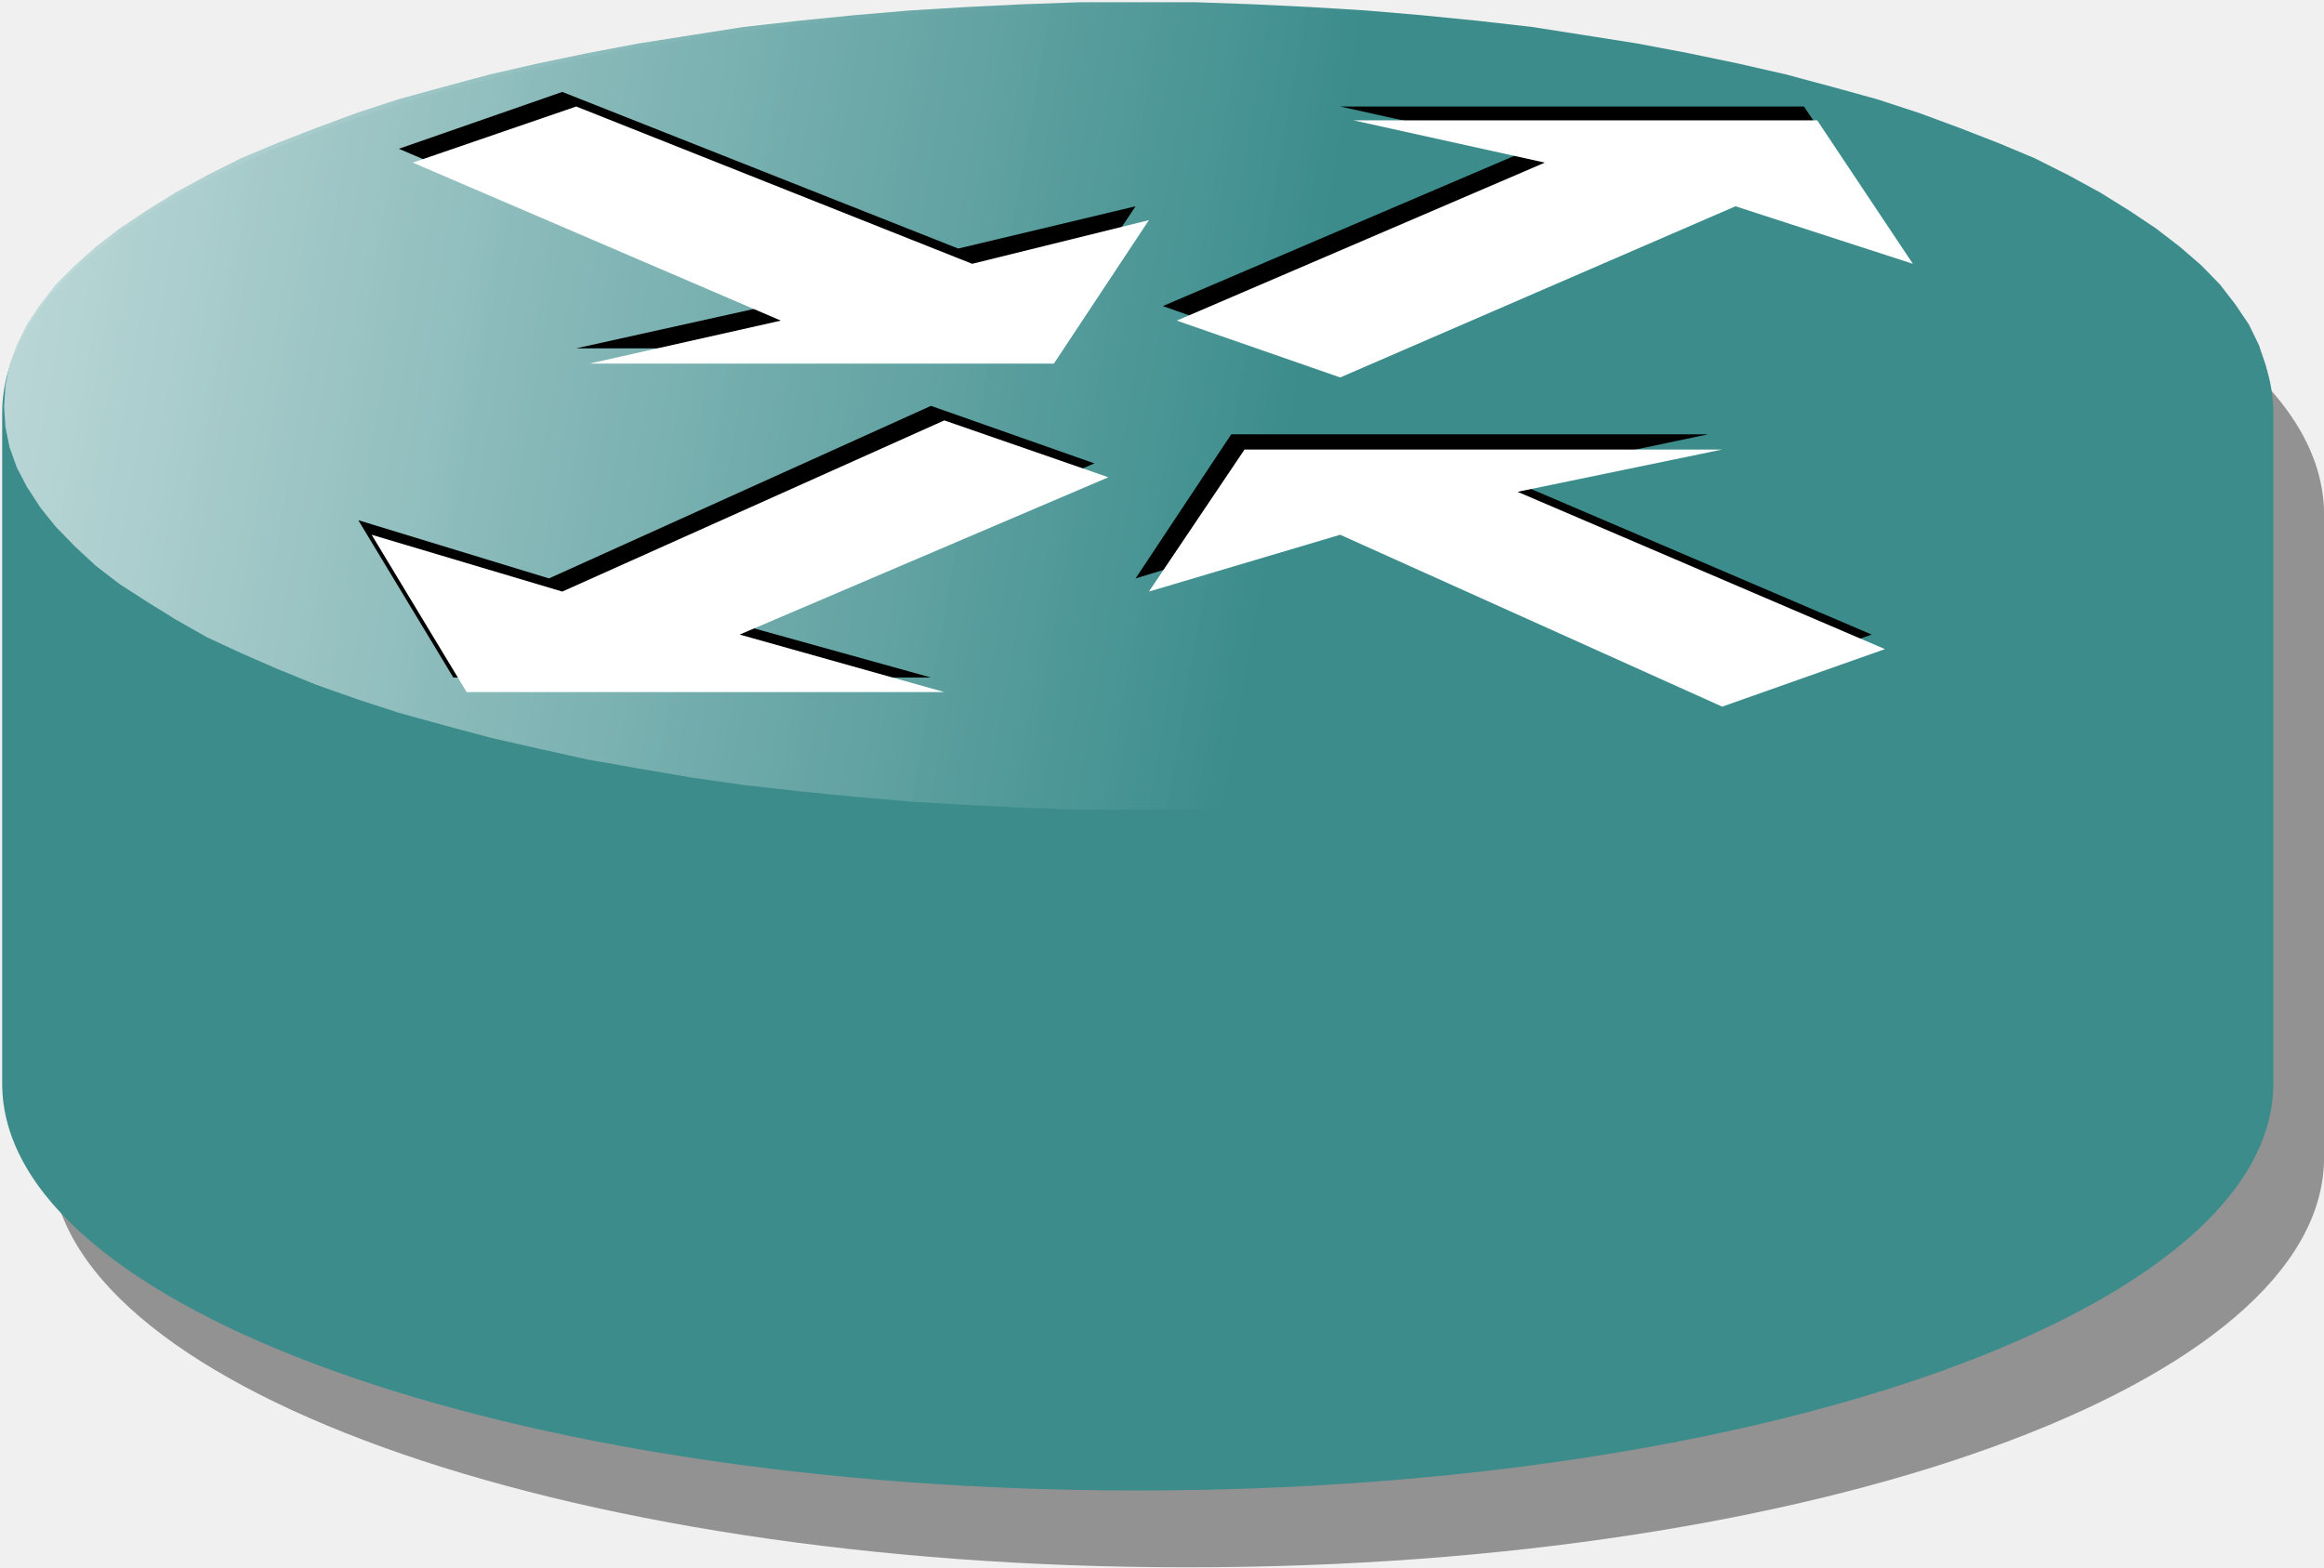
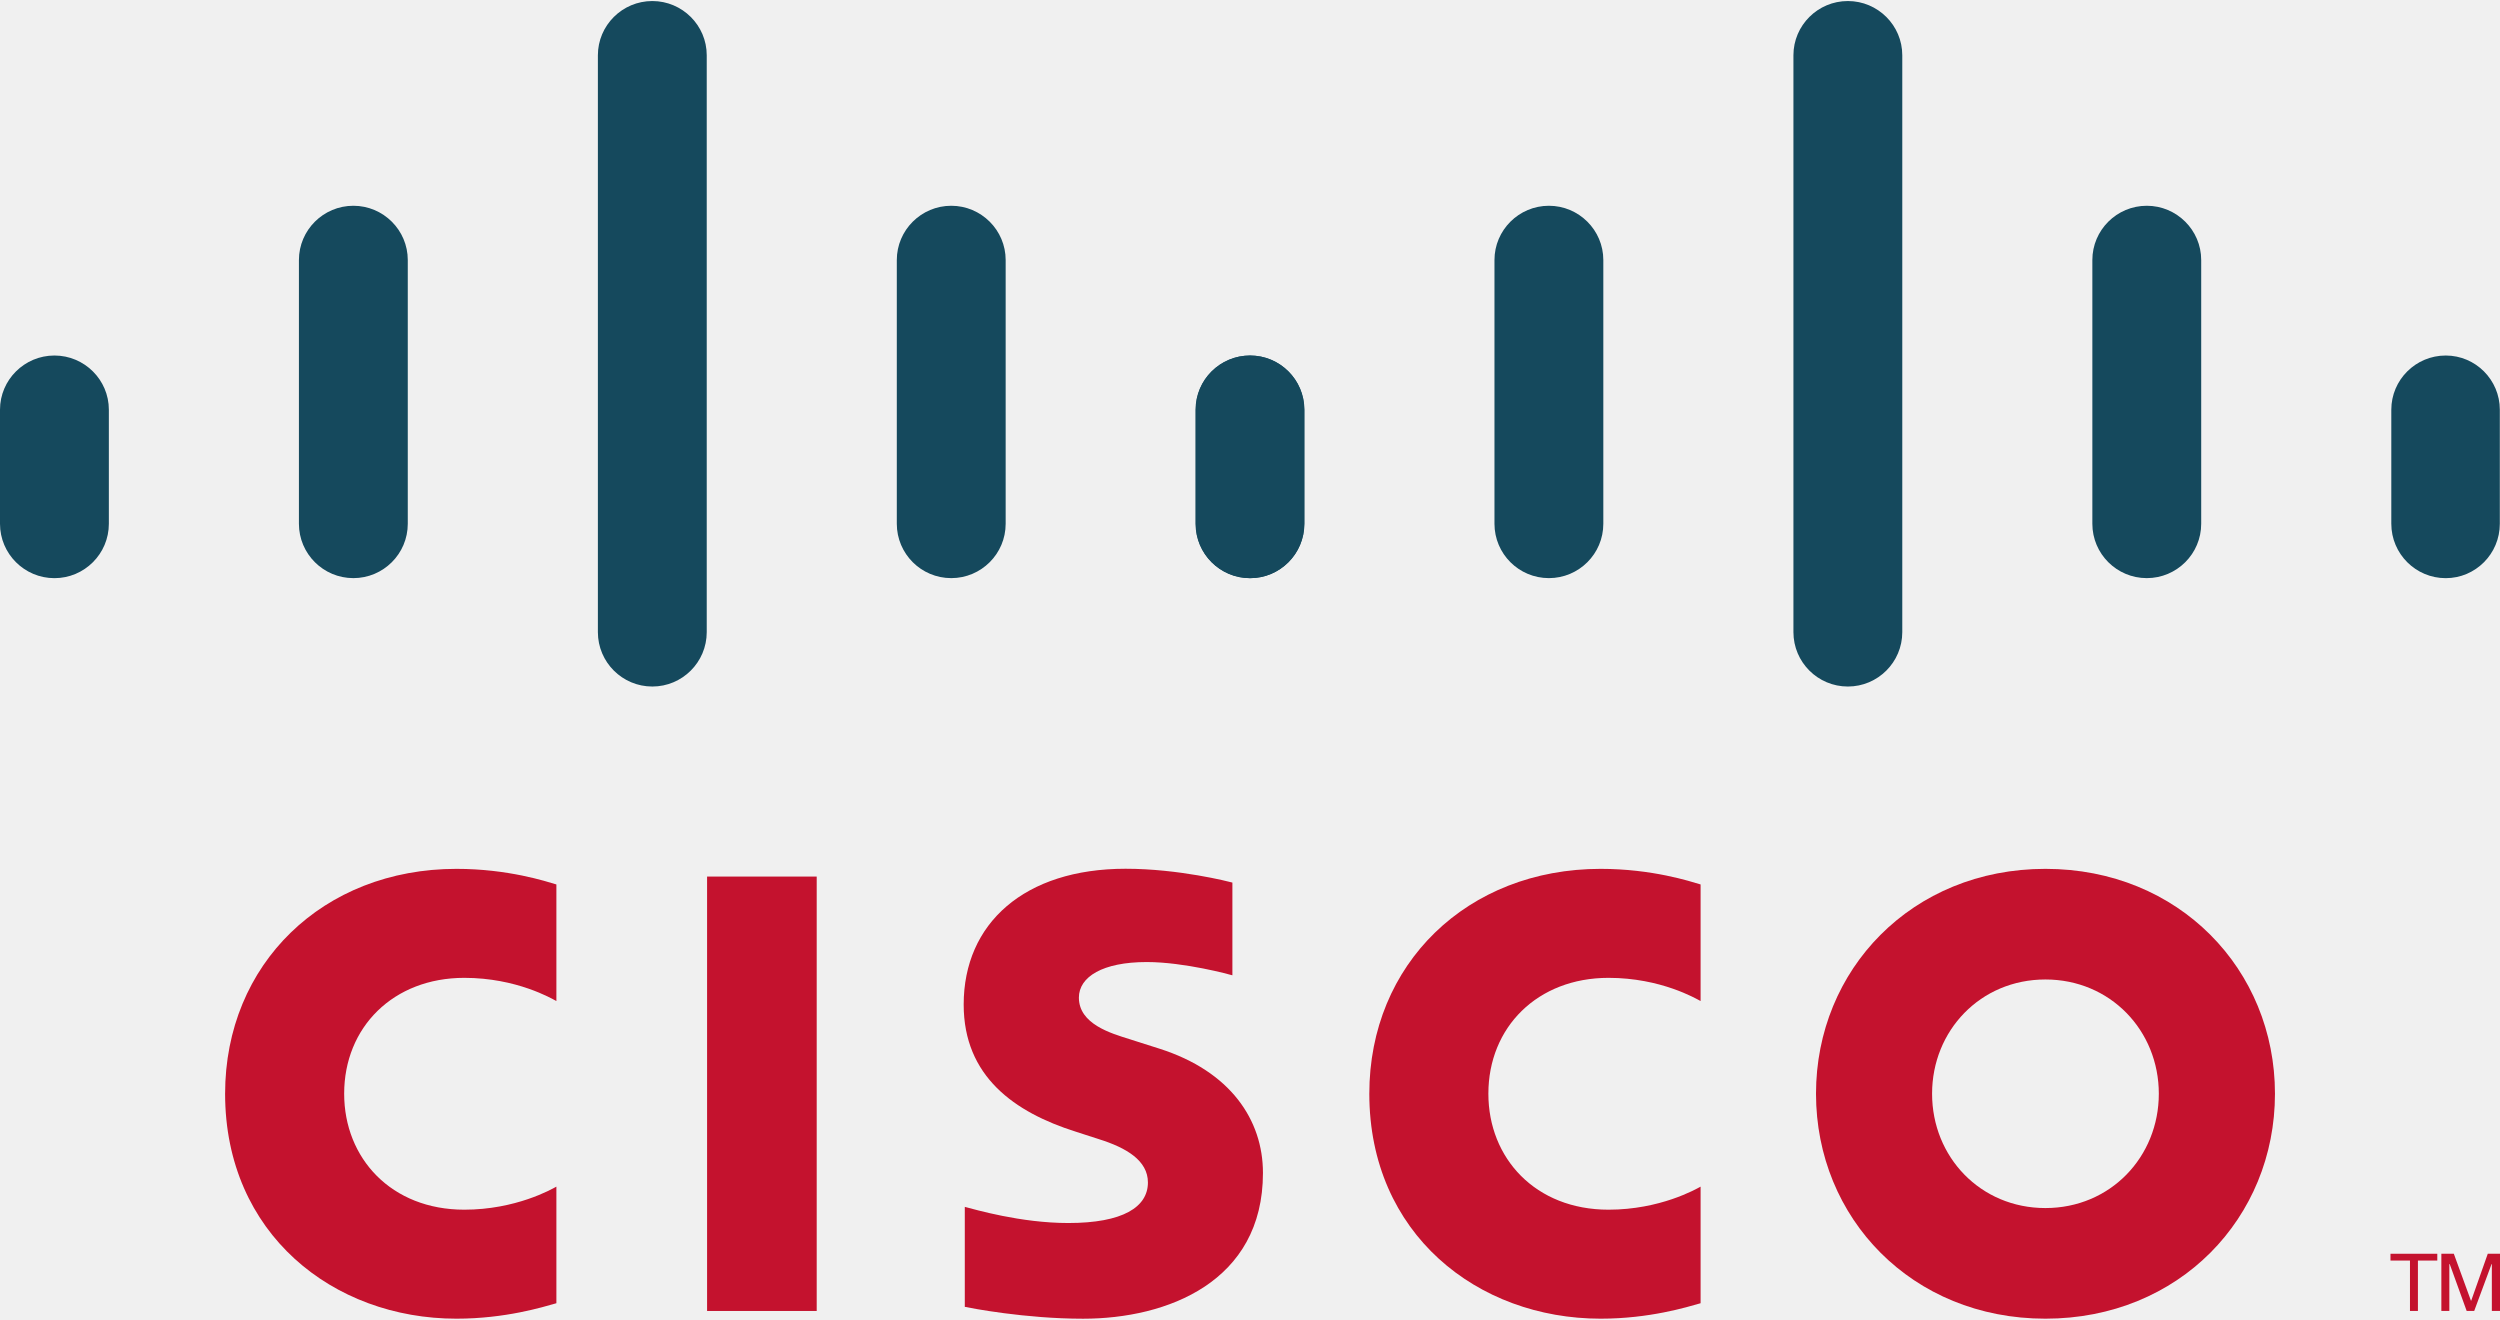
- <svg xmlns="http://www.w3.org/2000/svg" xmlns:xlink="http://www.w3.org/1999/xlink" id="svg1998" width="66" height="44.516" version="1.0">
-   <defs id="defs2001">
-     <linearGradient id="linearGradient9312">
-       <stop style="stop-color:#3c8c8c;stop-opacity:1;" offset="0" id="stop9314" />
-       <stop style="stop-color:#ffffff;stop-opacity:0.941;" offset="1" id="stop9316" />
-     </linearGradient>
-     <marker orient="auto" refY="0" refX="0" id="Arrow2Lstart" style="overflow:visible">
-       <path id="path11918" style="font-size:12px;fill-rule:evenodd;stroke-width:0.625;stroke-linejoin:round" d="M 8.719,4.034 L -2.207,0.016 L 8.719,-4.002 C 6.973,-1.63 6.983,1.616 8.719,4.034 z " transform="matrix(1.1,0,0,1.1,1.1,0)" />
-     </marker>
-     <marker orient="auto" refY="0" refX="0" id="Arrow1Send" style="overflow:visible">
-       <path id="path11921" d="M 0,0 L 5,-5 L -12.5,0 L 5,5 L 0,0 z " style="fill-rule:evenodd;stroke:black;stroke-width:1pt;marker-start:none" transform="matrix(-0.2,0,0,-0.2,-1.2,0)" />
-     </marker>
-     <marker orient="auto" refY="0" refX="0" id="Arrow1Lstart" style="overflow:visible">
-       <path id="path11936" d="M 0,0 L 5,-5 L -12.5,0 L 5,5 L 0,0 z " style="fill-rule:evenodd;stroke:black;stroke-width:1pt;marker-start:none" transform="matrix(0.8,0,0,0.8,10,0)" />
-     </marker>
-     <linearGradient xlink:href="#linearGradient9312" id="linearGradient2216" gradientUnits="userSpaceOnUse" gradientTransform="matrix(15.25283,0,0,14.08262,53.46753,3.418838)" x1="-1.093" y1="0.631" x2="-4.583" y2="0.07" />
-   </defs>
-   <rect style="opacity:1;fill:#000000;fill-opacity:0.392;fill-rule:evenodd;stroke:none;stroke-width:0.2;stroke-linecap:square;stroke-linejoin:miter;stroke-miterlimit:4;stroke-dasharray:none;stroke-opacity:1" id="rect4558" width="64.553" height="41.539" x="1.448" y="2.977" ry="11.632" rx="32.213" />
-   <rect style="opacity:1;fill:#3c8c8c;fill-opacity:1;fill-rule:evenodd;stroke:none;stroke-width:0.015;stroke-linecap:square;stroke-linejoin:miter;stroke-miterlimit:4;stroke-dasharray:none;stroke-opacity:1" id="rect9971" width="64.499" height="42.154" x="0.062" y="0.181" ry="11.557" rx="32.25" />
-   <g id="g4160">
-     <path id="path4815" d="M 64.514,11.541 L 64.457,10.956 L 64.343,10.37 L 64.153,9.804 L 63.868,9.218 L 63.487,8.652 L 63.05,8.086 L 62.518,7.539 L 61.909,7.012 L 61.225,6.485 L 60.464,5.978 L 59.647,5.47 L 58.753,4.982 L 57.783,4.494 L 56.757,4.064 L 55.654,3.635 L 54.494,3.206 L 53.296,2.815 L 52.022,2.464 L 50.71,2.112 L 49.341,1.8 L 47.934,1.507 L 46.489,1.234 L 45.006,1 L 43.504,0.765 L 41.964,0.59 L 40.386,0.433 L 38.789,0.297 L 37.192,0.199 L 35.576,0.121 L 33.94,0.063 L 32.324,0.063 L 32.324,0.063 L 30.689,0.063 L 29.054,0.121 L 27.457,0.199 L 25.841,0.297 L 24.244,0.433 L 22.684,0.59 L 21.125,0.765 L 19.623,1 L 18.14,1.234 L 16.695,1.507 L 15.288,1.8 L 13.919,2.112 L 12.607,2.464 L 11.333,2.815 L 10.136,3.206 L 8.976,3.635 L 7.873,4.064 L 6.846,4.494 L 5.877,4.982 L 4.983,5.47 L 4.165,5.978 L 3.405,6.485 L 2.72,7.012 L 2.131,7.539 L 1.58,8.086 L 1.142,8.652 L 0.762,9.218 L 0.477,9.804 L 0.268,10.37 L 0.154,10.956 L 0.116,11.541 L 0.116,11.541 L 0.154,12.127 L 0.268,12.693 L 0.477,13.279 L 0.762,13.825 L 1.142,14.411 L 1.58,14.958 L 2.131,15.524 L 2.72,16.07 L 3.405,16.597 L 4.165,17.085 L 4.983,17.593 L 5.877,18.101 L 6.846,18.55 L 7.873,18.999 L 8.976,19.448 L 10.136,19.858 L 11.333,20.248 L 12.607,20.599 L 13.919,20.951 L 15.288,21.263 L 16.695,21.575 L 18.14,21.829 L 19.623,22.083 L 21.125,22.298 L 22.684,22.473 L 24.244,22.63 L 25.841,22.766 L 27.457,22.864 L 29.054,22.942 L 30.689,23.001 L 32.324,23.001 L 32.324,23.001 L 33.94,23.001 L 35.576,22.942 L 37.192,22.864 L 38.789,22.766 L 40.386,22.63 L 41.964,22.473 L 43.504,22.298 L 45.006,22.083 L 46.489,21.829 L 47.934,21.575 L 49.341,21.263 L 50.71,20.951 L 52.022,20.599 L 53.296,20.248 L 54.494,19.858 L 55.654,19.448 L 56.757,18.999 L 57.783,18.55 L 58.753,18.101 L 59.647,17.593 L 60.464,17.085 L 61.225,16.597 L 61.909,16.07 L 62.518,15.524 L 63.05,14.958 L 63.487,14.411 L 63.868,13.825 L 64.153,13.279 L 64.343,12.693 L 64.457,12.127 L 64.514,11.541" style="fill:url(#linearGradient2216);fill-opacity:1;stroke:none;stroke-width:0.019;stroke-miterlimit:4;stroke-dasharray:none;stroke-opacity:1" />
-     <path id="path4819" d="M 33.024,8.694 L 37.665,10.327 L 48.909,5.446 L 53.947,7.06 L 51.23,3.025 L 38.061,3.025 L 43.476,4.226 L 33.024,8.694" style="fill:#000000;stroke:none;stroke-width:0.001" />
-     <path id="path4821" d="M 31.08,13.162 L 26.439,11.528 L 15.591,16.429 L 10.176,14.776 L 12.874,19.244 L 26.439,19.244 L 20.628,17.63 L 31.08,13.162" style="fill:#000000;stroke:none;stroke-width:0.001" />
-     <path id="path4823" d="M 11.327,4.226 L 15.968,2.611 L 27.213,7.06 L 32.25,5.859 L 29.552,9.894 L 16.365,9.894 L 21.779,8.694 L 11.327,4.226" style="fill:#000000;stroke:none;stroke-width:0.001" />
-     <path id="path4825" d="M 53.154,18.024 L 48.513,19.657 L 37.665,14.776 L 32.25,16.429 L 34.967,12.335 L 48.513,12.335 L 42.702,13.556 L 53.154,18.024" style="fill:#000000;stroke:none;stroke-width:0.001" />
-     <path id="path4827" d="M 33.42,9.107 L 38.061,10.721 L 49.287,5.859 L 54.324,7.493 L 51.607,3.418 L 38.438,3.418 L 43.872,4.619 L 33.42,9.107" style="fill:#ffffff;stroke:none;stroke-width:0.001" />
-     <path id="path4829" d="M 31.477,13.556 L 26.817,11.941 L 15.968,16.803 L 10.554,15.189 L 13.252,19.657 L 26.817,19.657 L 21.006,18.024 L 31.477,13.556" style="fill:#ffffff;stroke:none;stroke-width:0.001" />
-     <path id="path4831" d="M 11.723,4.619 L 16.365,3.025 L 27.609,7.493 L 32.628,6.253 L 29.93,10.327 L 16.742,10.327 L 22.176,9.107 L 11.723,4.619" style="fill:#ffffff;stroke:none;stroke-width:0.001" />
-     <path id="path4833" d="M 53.532,18.437 L 48.909,20.071 L 38.061,15.189 L 32.628,16.803 L 35.344,12.768 L 48.909,12.768 L 43.098,13.969 L 53.532,18.437" style="fill:#ffffff;stroke:none;stroke-width:0.001" />
+ <svg xmlns="http://www.w3.org/2000/svg" xmlns:xlink="http://www.w3.org/1999/xlink" version="1.1" width="72" height="38" style="fill:#c4122e" id="svg3358">
+   <path d="m 23.521,25.245 h -3.157 v 12.511 h 3.157 z" style="fill:#c4122e;stroke-width:0.097" id="path268" />
+   <use xlink:href="#path284" transform="translate(32.9532)" id="use360" />
+   <path d="m 16.024,28.83 c -0.127,-0.066 -1.142,-0.668 -2.652,-0.668 -2.045,0 -3.46,1.421 -3.46,3.337 0,1.859 1.356,3.34 3.46,3.34 1.484,0 2.516,-0.589 2.652,-0.664 v 3.358 c -0.392,0.111 -1.469,0.445 -2.879,0.445 -3.549,0 -6.662,-2.448 -6.662,-6.479 0,-3.736 2.82,-6.476 6.662,-6.476 1.486,0 2.582,0.361 2.879,0.449 z" id="path284" />
+   <path d="m 58.908,28.209 c -1.873,0 -3.264,1.474 -3.264,3.29 0,1.82 1.391,3.293 3.264,3.293 1.871,0 3.266,-1.473 3.266,-3.293 0,-1.816 -1.395,-3.29 -3.266,-3.29 m 6.611,3.29 c 0,3.579 -2.763,6.479 -6.611,6.479 -3.848,0 -6.607,-2.9 -6.607,-6.479 0,-3.573 2.759,-6.476 6.607,-6.476 3.848,0 6.611,2.903 6.611,6.476" id="path288" />
+   <path d="m 35.493,28.089 c -0.047,-0.015 -1.376,-0.382 -2.468,-0.382 -1.265,0 -1.953,0.424 -1.953,1.025 0,0.762 0.928,1.028 1.447,1.192 l 0.871,0.277 c 2.049,0.652 2.983,2.055 2.983,3.579 0,3.143 -2.764,4.199 -5.18,4.199 -1.679,0 -3.252,-0.309 -3.407,-0.342 v -2.879 c 0.278,0.07 1.602,0.465 2.981,0.465 1.571,0 2.293,-0.459 2.293,-1.168 0,-0.634 -0.625,-1 -1.408,-1.246 -0.191,-0.064 -0.478,-0.154 -0.674,-0.218 -1.758,-0.556 -3.224,-1.589 -3.224,-3.66 0,-2.34 1.752,-3.911 4.662,-3.911 1.537,0 2.983,0.373 3.077,0.398 z" id="path292" />
+   <g style="fill:#15495d" id="g383">
+     <path d="m 3.135,11.8 c 0,-0.862 -0.704,-1.561 -1.567,-1.561 -0.863,0 -1.568,0.699 -1.568,1.561 v 3.284 c 0,0.867 0.705,1.567 1.568,1.567 0.863,0 1.567,-0.7 1.567,-1.567 z" id="path296" />
+     <path d="m 11.744,7.489 c 0,-0.862 -0.704,-1.563 -1.567,-1.563 -0.864,0 -1.568,0.701 -1.568,1.563 v 7.595 c 0,0.867 0.704,1.566 1.568,1.566 0.863,0 1.567,-0.699 1.567,-1.566 z" id="path300" />
+     <path d="m 20.354,1.592 c 0,-0.862 -0.704,-1.562 -1.567,-1.562 -0.864,0 -1.568,0.7 -1.568,1.562 v 16.613 c 0,0.867 0.704,1.567 1.568,1.567 0.863,0 1.567,-0.7 1.567,-1.567 z" id="path304" />
+     <path d="m 28.963,7.489 c 0,-0.862 -0.704,-1.563 -1.567,-1.563 -0.864,0 -1.568,0.701 -1.568,1.563 v 7.595 c 0,0.867 0.704,1.566 1.568,1.566 0.863,0 1.567,-0.699 1.567,-1.566 z" id="path308" />
+     <path d="m 37.563,11.8 c 0,-0.862 -0.699,-1.561 -1.558,-1.561 -0.863,0 -1.567,0.699 -1.567,1.561 v 3.284 c 0,0.867 0.704,1.567 1.567,1.567 0.859,0 1.558,-0.7 1.558,-1.567 z" id="path312" />
  </g>
+   <use xlink:href="#g383" transform="translate(34.4317)" id="use385" />
+   <path d="m 70.194,36.108 v 0.196 h -0.558 v 1.451 h -0.229 v -1.451 h -0.561 v -0.196 z" id="path332" />
+   <path d="m 70.311,36.108 h 0.359 l 0.493,1.351 h 0.008 l 0.477,-1.351 h 0.352 v 1.647 h -0.235 v -1.35 h -0.008 l -0.5,1.35 h -0.217 l -0.488,-1.35 h -0.011 v 1.35 h -0.23 z" id="path336" />
</svg>
